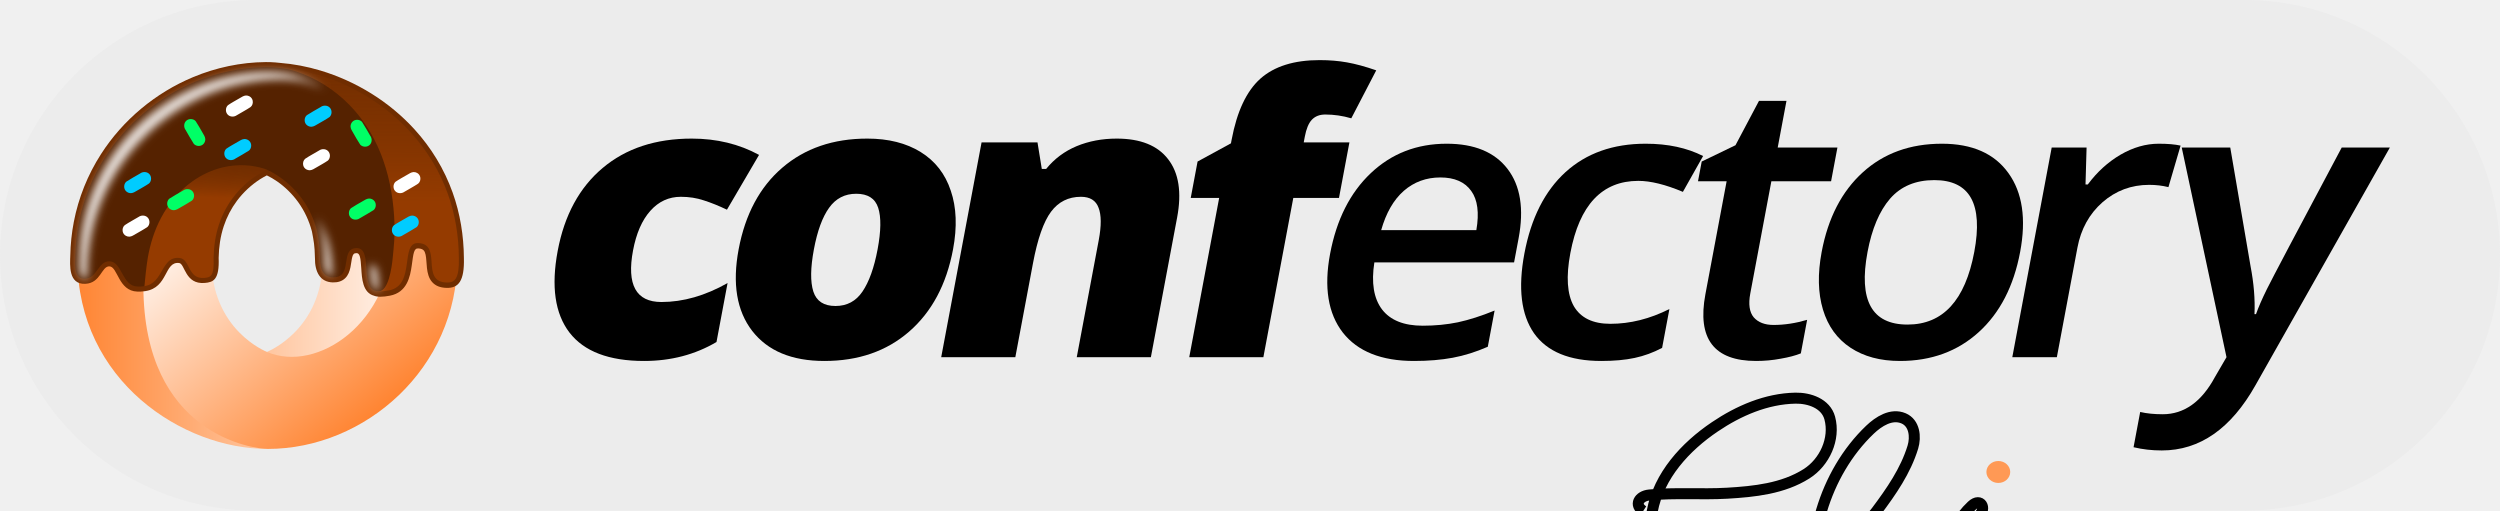
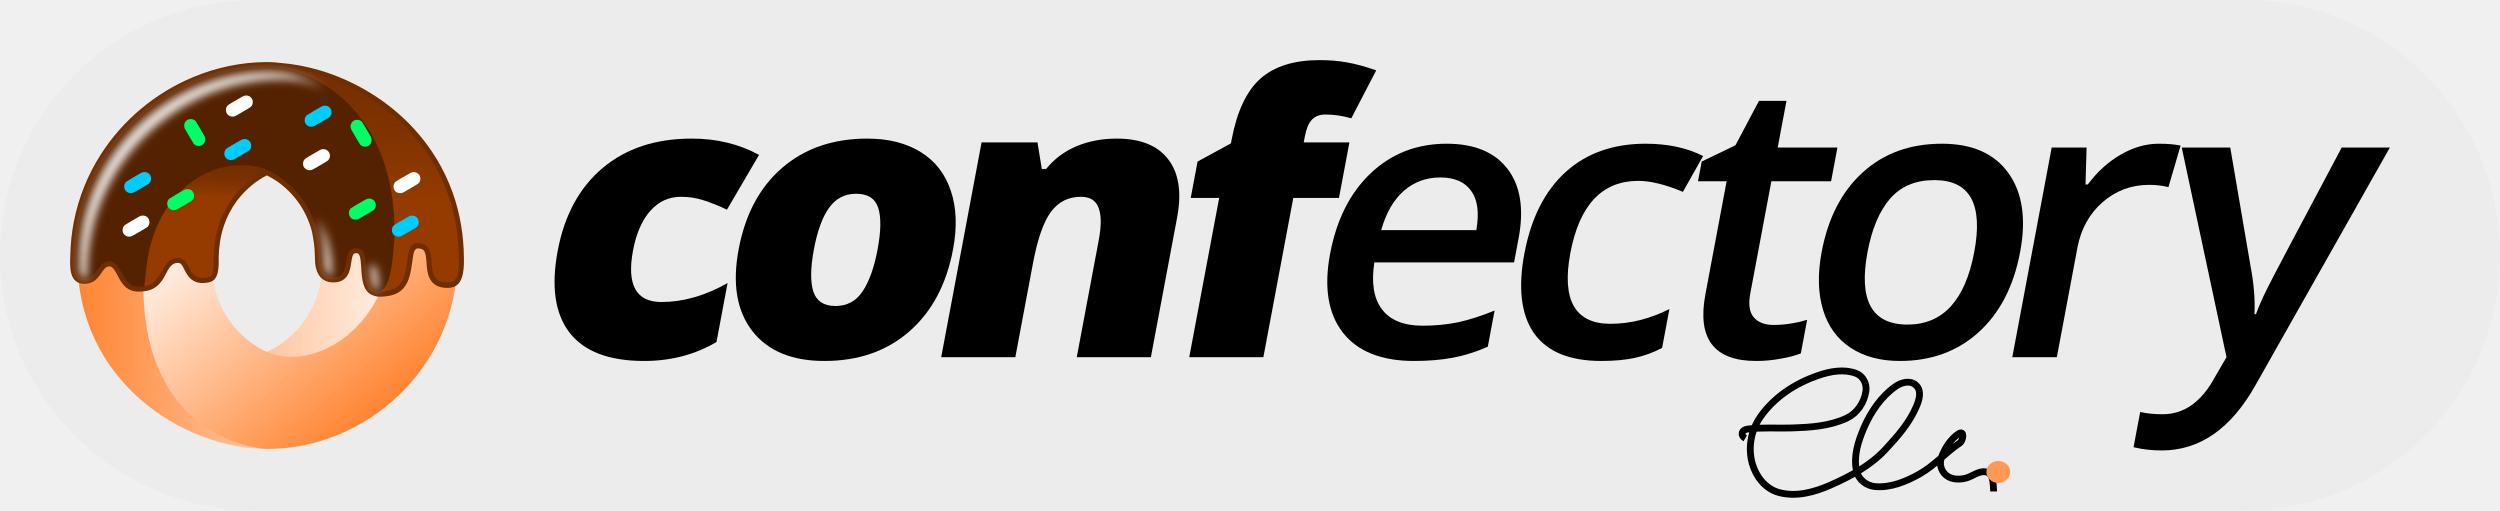
<svg xmlns="http://www.w3.org/2000/svg" xmlns:xlink="http://www.w3.org/1999/xlink" width="284" height="58" viewBox="0 0 75.142 15.346" version="1.1" id="svg5">
  <defs id="defs2">
    <linearGradient x1="39.11" y1="36.654" x2="225.404" y2="211.241" id="linearGradient1474" gradientTransform="matrix(2.501332,0,0,2.669032,-1171.326,-90.0029)" gradientUnits="userSpaceOnUse">
      <stop offset="0%" id="stop1470" style="stop-color:#ff8533;stop-opacity:1" />
      <stop stop-color="#FFF" offset="100%" id="stop1472" style="stop-color:#ffffff;stop-opacity:1" />
    </linearGradient>
    <linearGradient id="linearGradient96738">
      <stop style="stop-color:#953b00;stop-opacity:1" offset="0" id="stop96734" />
      <stop style="stop-color:#6a2b00;stop-opacity:0;" offset="1" id="stop96736" />
    </linearGradient>
    <linearGradient xlink:href="#linearGradient1474" id="linearGradient4796" x1="-595.364" y1="461.15" x2="-908.903" y2="75.541" gradientUnits="userSpaceOnUse" gradientTransform="matrix(0.01542947,0,0,0.01542947,-1167.154,-101.314)" />
    <linearGradient xlink:href="#linearGradient96738" id="linearGradient96604" x1="-849.912" y1="136.985" x2="-847.033" y2="57.097" gradientUnits="userSpaceOnUse" />
    <linearGradient xlink:href="#linearGradient96738" id="linearGradient100804" x1="-553.234" y1="140.067" x2="-555.626" y2="-250.806" gradientUnits="userSpaceOnUse" />
    <filter style="color-interpolation-filters:sRGB" id="filter22608" x="-0.034" y="-0.046" width="1.067" height="1.092">
      <feGaussianBlur stdDeviation="27.637" id="feGaussianBlur22610" />
    </filter>
    <linearGradient xlink:href="#linearGradient1474" id="linearGradient25857" x1="-1171.326" y1="240.933" x2="-551.816" y2="240.933" gradientUnits="userSpaceOnUse" gradientTransform="matrix(0.01542947,0,0,0.01542947,-1167.154,-101.314)" />
  </defs>
  <g id="layer1" transform="translate(1244.741,164.3733)">
    <g id="g997">
      <path id="rect1559" style="fill:#ececec;stroke-width:1.681;stroke-linecap:square;stroke-linejoin:round;paint-order:stroke markers fill" d="m -1237.068,-164.373 c -4.238,0 -7.673,3.435 -7.673,7.673 0,4.238 3.435,7.673 7.673,7.673 h 59.796 c 4.238,0 7.673,-3.435 7.673,-7.673 0,-4.238 -3.435,-7.673 -7.673,-7.673 z" />
      <g id="g3932" transform="matrix(1.118856,0,0,1.118856,83.68424,-47.38902)">
        <path d="m -1180.132,-95.106 c 2.258,3.078 4.468,-0.859 4.464,-3.227 0,-2.799 -2.841,-4.364 -4.466,-4.364 -2.608,-4e-5 -5.093,2.156 -5.093,5.105 0,3.278 2.848,5.094 5.093,5.094 -0.508,-0.073 -2.201,-0.436 -2.224,-4.335 -0.015,-2.637 0.86,-3.691 2.22,-3.228 0.03,0.011 1.5,0.591 1.5,2.485 0,1.886 -1.494,2.47 -1.494,2.47 z" fill="url(#a)" id="path14" style="fill:url(#linearGradient25857);fill-opacity:1;stroke-width:0.04" />
        <path d="m -1180.135,-100.062 c -1.492,-0.514 -3.32,0.715 -3.32,3.178 0,4.022 2.98,4.387 3.341,4.387 2.608,0 5.093,-2.156 5.093,-5.105 0,-3.278 -2.848,-5.094 -5.093,-5.094 0.622,-0.086 3.351,0.673 3.351,4.404 0,2.433 -2.038,3.757 -3.364,3.192 -0.03,-0.011 -1.5,-0.591 -1.5,-2.485 0,-1.886 1.491,-2.476 1.491,-2.476 z" fill="url(#b)" id="path16" style="fill:url(#linearGradient4796);fill-opacity:1;stroke-width:0.04" />
        <g id="g7984" transform="matrix(0.01542947,0,0,0.01542947,-1167.154,-101.314)">
          <path id="path23634" style="fill:#702d00;fill-opacity:1;stroke-width:2.584" d="m -843.303,-102.088 c -43.449,0.307 -86.694,9.499 -126.668,26.201 -65.298,27.232 -122.202,74.553 -160.406,134.209 -22.987,35.794 -39.191,75.989 -47.219,117.807 -3.738,19.283 -5.757,38.88 -6.131,58.488 -0.496,16.408 -3.65,50.646 26.148,49.352 26.881,-1.167 28.079,-30.85 41.908,-30.402 14.775,0.479 15.402,42.918 48.654,43.93 5.707,0.174 6.914,-0.018 13.365,-0.752 l 0.146,-0.018 0.144,-0.021 c 40.547,-5.983 32.824,-52.05 59.1,-48.977 10.317,1.207 10.107,37.676 44.605,34.717 14.901,-1.278 25.799,-5.237 24.215,-44.141 l 0.006,0.518 c 0.345,-18.879 3.018,-37.53 8.863,-55.178 5.226,-15.827 13.008,-30.897 22.982,-44.211 11.158,-14.875 24.993,-27.784 40.662,-37.803 3.767,-2.394 7.558,-4.517 11.395,-6.461 6.039,2.926 11.916,6.363 17.74,10.355 14.137,9.829 26.672,22.148 36.744,36.111 l 0.006,0.008 0.006,0.01 c 11.082,15.286 19.146,32.744 24.006,51.1 3.178,16.897 4.753,23.926 5.248,46.039 l -0.002,-0.33 c -0.39,25.638 9.578,42.461 31.021,43.047 9.073,0.248 16.317,-2.183 21.633,-7.332 10.567,-10.236 9.7,-27.903 12.4,-37.141 1.369,-4.685 2.687,-6.401 7.322,-6.51 5.961,-0.14 7.115,8.386 8.264,26.121 1.151,17.765 2.122,42.932 22.783,48.205 l -1.293,-0.439 c 6.645,2.85 16.091,2.574 28.42,0.207 29.677,-5.696 35.192,-32.597 38.037,-52.889 2.855,-20.359 3.447,-29.928 11.432,-29.4 8.841,0.584 11.061,4.198 12.59,10.768 2.921,12.558 -0.187,34.484 11.232,47.562 5.957,6.822 13.981,10.072 25.377,10.391 20.583,0.576 31.235,-11.764 30.121,-52.088 -0.259,-38.591 -6.5,-77.36 -19.611,-113.889 -14.512,-40.64 -37.335,-78.234 -66.396,-110.045 -43.984,-48.253 -101.521,-83.702 -163.873,-102.455 h -0.006 l -0.004,-0.002 c -22.949,-6.873 -46.648,-11.447 -70.621,-13.293 -0.013,-0.001 -0.028,-0.002 -0.041,-0.004 -0.087,-0.007 -0.173,-0.021 -0.26,-0.027 l -0.07,-0.006 c -2.495,-0.275 -5.013,-0.532 -7.553,-0.744 l -0.029,-0.002 -0.027,-0.002 c -5.43,-0.418 -10.893,-0.621 -16.367,-0.584 z" />
          <path id="path8983" style="opacity:1;fill:url(#linearGradient100804);fill-opacity:1;stroke-width:2.584" d="m -820.033,-92.463 c -1.453,0.439 -3.292,0.983 -3.711,2.658 -0.624,1.917 0.975,3.81 2.744,4.349 2.265,0.818 4.71,0.856 7.03,1.462 17.605,3.511 34.554,9.884 50.567,18.004 29.242,14.9 55.107,36.283 75.444,61.987 21.303,26.789 36.51,58.107 46.052,90.892 9.786,33.434 13.964,68.288 14.382,103.084 0.134,11.003 -0.17,21.986 -1.334,32.923 -0.543,5.262 -1.244,10.523 -2.055,15.758 -3.676,18.855 -57.562,68.233 2.024,56.795 47.468,-9.112 17.912,-84.662 51.706,-82.429 41.72,2.757 2.205,67.4 48.865,68.706 13.703,0.384 22.107,-6.019 21.079,-43.074 -0.237,-37.754 -6.332,-75.576 -19.102,-111.146 -14.114,-39.525 -36.313,-76.099 -64.613,-107.076 -42.891,-47.054 -99.004,-81.639 -159.905,-99.956 -22.48,-6.732 -45.657,-11.199 -69.063,-12.978 l -0.094,0.035 z" />
          <path id="path8985" style="opacity:1;fill:url(#linearGradient96604);fill-opacity:1;stroke-width:2.584" d="m -890.268,70.029 c -26.783,0.812 -53.167,9.19 -75.886,23.317 -23.64,14.591 -43.437,35.053 -58.171,58.539 -15.2,24.13 -25.229,51.317 -30.623,79.265 -0.244,1.597 -0.742,3.181 -0.702,4.806 -13.946,38.274 -15.228,49.58 1.006,52.045 34.007,-5.018 28.499,-52.861 61.409,-49.011 18.641,2.181 13.52,37.204 42.83,34.69 11.145,-0.956 17.487,-2.764 16.173,-35.017 0.358,-19.593 3.139,-39.156 9.307,-57.777 5.516,-16.703 13.737,-32.635 24.299,-46.732 11.777,-15.701 26.396,-29.344 42.961,-39.935 6.512,-4.141 13.258,-7.911 20.448,-10.757 2.156,-0.871 4.336,-1.68 6.516,-2.487 -12.741,-4.821 -25.941,-8.707 -39.535,-10.102 -6.644,-0.756 -13.347,-1.019 -20.032,-0.843 z" />
          <path id="path9512" style="fill:#552200;fill-opacity:1;stroke-width:2.584" d="m -843.24,-93.289 c -42.268,0.298 -84.371,9.24 -123.344,25.523 -63.684,26.559 -119.147,72.69 -156.382,130.833 -22.4,34.878 -38.177,74.019 -45.992,114.736 -3.639,18.773 -5.606,37.864 -5.97,56.982 -0.514,17.217 -2.98,41.259 16.968,40.393 21.145,-0.918 22.633,-31.052 42.575,-30.406 22.179,0.719 21.419,43.1 48.637,43.928 5.524,0.168 5.497,0.052 12.104,-0.699 0.541,-8.12 3.69,-37.068 5.83,-49.348 4.151,-24.154 11.625,-47.858 23.091,-69.55 13.112,-24.887 31.542,-47.141 54.516,-63.513 16.191,-11.561 34.554,-20.146 53.919,-24.611 12.907,-2.98 26.223,-4.154 39.462,-3.335 10.868,0.66 21.774,2.66 32.188,6.011 1.338,0.605 2.713,1.111 4.077,1.646 8.02,3.476 15.536,8.023 22.771,12.983 14.961,10.398 28.224,23.43 38.882,38.206 11.798,16.274 20.349,34.828 25.462,54.256 3.212,17.107 4.949,24.936 5.462,47.852 -0.343,22.544 7.418,33.705 22.465,34.117 36.136,0.988 11.116,-50.281 40.907,-50.982 31.36,-0.738 2.115,76.17 39.289,75.204 16.163,-0.42 22.227,-39.878 23.961,-58.283 1.899,-19.184 3.846,-38.298 3.124,-57.507 -1.148,-38.358 -7.046,-76.792 -19.894,-113.041 -11.139,-31.424 -27.737,-61.075 -49.826,-86.128 -23.962,-27.288 -54.225,-49.106 -87.924,-62.72 -9.141,-3.659 -18.506,-6.824 -28.111,-9.008 -7.467,-1.465 -15.038,-2.346 -22.618,-2.98 -5.199,-0.4 -10.413,-0.593 -15.628,-0.558 z" />
          <path id="path22217" style="opacity:0.881;fill:#ffffff;fill-opacity:0.992;stroke-width:9.766;filter:url(#filter22608)" d="m 1293.836,57.506 c -24.624,0.25 -49.244,1.128 -73.808,2.886 -53.024,3.731 -105.79,11.046 -157.852,21.755 -38.567,7.942 -76.755,17.732 -114.39,29.305 -41.594,12.814 -82.518,27.802 -122.561,44.854 C 677.584,219.157 542.069,310.161 427.629,422.611 366.725,482.449 311.785,548.385 264.209,619.292 219.387,686.041 181.051,757.157 150.1,831.369 119.775,903.986 96.439,979.529 80.796,1056.659 c -7.312,35.883 -13.053,72.088 -17.129,108.483 -3.968,35.545 -6.459,71.257 -7.396,107.011 -0.423,15.901 -1.073,31.816 -1.477,47.733 -0.322,15.473 -0.243,31.006 1.605,46.392 1.281,10.193 3.366,20.411 7.602,29.823 2.99,6.512 7.341,12.652 13.505,16.493 5.524,3.498 12.046,5.071 18.517,5.476 2.645,0.198 5.298,0.131 7.946,0.06 -0.19,-18.675 0.745,-37.273 1.322,-55.932 0.295,-14.724 0.822,-29.428 1.614,-44.151 0.663,-12.55 1.531,-25.177 2.562,-37.695 1.396,-16.846 3.107,-33.564 5.166,-50.337 3.566,-29.12 8.172,-58.252 13.78,-87.084 6.325,-32.656 13.97,-65.042 22.912,-97.094 8.964,-32.155 19.263,-63.984 30.796,-95.35 5.78,-15.729 11.949,-31.491 18.36,-46.979 7.708,-18.616 15.874,-37.042 24.46,-55.27 13.431,-28.457 27.969,-56.51 43.513,-83.918 13.405,-23.65 27.614,-46.939 42.532,-69.706 22.939,-35.022 47.684,-69.007 73.943,-101.596 21.043,-26.111 43.035,-51.336 66.042,-75.752 12.233,-12.993 24.82,-25.809 37.576,-38.29 40.468,-39.581 83.506,-76.575 128.718,-110.668 72.084,-54.358 149.785,-101.406 231.474,-139.927 24.149,-11.389 48.578,-22.01 73.393,-31.891 51.359,-20.456 104.038,-37.622 157.632,-51.271 14.89,-3.796 29.918,-7.33 44.907,-10.566 22.38,-4.836 44.834,-9.049 67.44,-12.655 28.768,-4.579 57.77,-8.169 86.822,-10.694 20.735,-1.811 41.514,-3.074 62.349,-3.816 16.58,-0.558 33.229,-0.857 49.843,-0.634 8.314,0.128 16.593,0.414 24.919,0.851 14.532,0.752 29.203,1.968 43.676,3.526 20.587,2.231 41.137,4.916 61.483,9.034 5.814,1.147 11.527,2.579 17.221,4.014 23.997,6.175 47.685,13.813 70.963,22.466 12.783,4.748 25.523,9.856 38.108,15.199 1.641,0.077 3.283,0.155 4.924,0.232 -1.083,-1.275 -2.104,-2.623 -3.225,-3.853 -51.728,-30.332 -106.65,-55.289 -163.708,-73.777 -16.683,-5.36 -33.558,-10.165 -50.667,-13.971 -9.499,-1.964 -19.086,-3.466 -28.679,-4.891 -20.389,-2.971 -40.897,-5.088 -61.445,-6.589 -16.925,-1.161 -33.894,-1.647 -50.859,-1.592 z m 325.859,977.529 c 7.986,20.048 14.997,40.486 20.943,61.232 1.115,3.944 2.255,8.029 3.311,12.046 1.696,6.363 2.697,12.882 3.934,19.344 5.954,31.11 11.533,62.401 14.235,93.962 1.446,16.562 2.445,33.077 3.046,49.697 0.416,11.619 0.685,23.293 0.753,34.948 0.257,14.588 1.458,29.225 4.673,43.481 2.673,11.651 6.673,23.177 13.34,33.181 4.57,6.885 10.567,12.864 17.689,17.092 4.106,2.507 8.579,4.344 13.16,5.782 0.52,0.103 1.5,0.806 1.177,-0.189 -0.381,-5.445 -0.632,-10.931 -0.739,-16.333 -0.186,-7.775 -0.096,-15.554 -0.396,-23.326 -0.675,-23.612 -1.857,-47.227 -4.34,-70.724 -1.867,-17.829 -4.602,-35.554 -7.758,-53.197 -2.463,-13.65 -5.002,-27.288 -7.644,-40.905 -1.294,-5.936 -3.098,-11.744 -4.761,-17.584 -14.453,-49.287 -34.944,-96.847 -61.339,-140.924 -1.918,-3.159 -3.786,-6.364 -5.809,-9.449 -1.28,-1.085 -2.56,-2.169 -3.84,-3.254 0.121,1.706 0.242,3.413 0.363,5.119 z m 351.084,294.332 c -1.396,-0.109 -2.673,1.212 -2.39,2.607 2.321,26.688 3.24,53.588 6.215,80.272 1.729,15.008 4.04,30.035 8.542,44.491 2.949,9.235 6.771,18.359 12.726,26.087 5.102,6.722 12.145,12.014 20.172,14.698 2.727,0.97 5.576,1.512 8.401,2.11 -1.193,-10.385 -2.127,-20.732 -2.877,-31.16 -1.52,-20.48 -2.51,-41.102 -4.561,-61.578 -1.395,-13.304 -3.16,-26.626 -6.589,-39.578 -2.286,-8.264 -5.162,-16.512 -9.977,-23.674 -3.482,-5.154 -8.226,-9.676 -14.123,-11.89 -4.864,-1.903 -10.149,-2.462 -15.335,-2.379 -0.068,-0.01 -0.135,-0.01 -0.203,-0.01 z" transform="matrix(0.2645833,0,0,0.2645833,-1182.343,-100.5663)" />
        </g>
        <g id="g20863" transform="matrix(0.01542947,0,0,0.01542947,-1167.149,-101.3395)">
          <path id="path6051" style="fill:#00ff66;stroke-width:0.063;stroke-linecap:square;stroke-linejoin:round;paint-order:stroke markers fill" d="m -1003.513,157.453 c 4.237,-0.241 7.748,-2.867 11.318,-4.871 6.718,-3.937 13.611,-7.6 20.061,-11.977 4.832,-4.328 4.776,-12.892 -0.188,-17.098 -4.174,-3.741 -10.929,-3.622 -15.314,-0.307 -8.03,4.713 -16.249,9.117 -24.045,14.217 -4.829,4.199 -4.964,12.637 -0.155,16.902 2.235,2.061 5.281,3.218 8.322,3.133 z" />
          <path id="path6053" style="fill:#ffffff;stroke-width:0.063;stroke-linecap:square;stroke-linejoin:round;paint-order:stroke markers fill" d="m -1081.226,203.549 c 4.231,-0.228 7.742,-2.841 11.305,-4.844 6.752,-3.985 13.723,-7.626 20.186,-12.08 4.747,-4.341 4.665,-12.803 -0.242,-16.993 -4.07,-3.679 -10.635,-3.663 -15.028,-0.562 -8.028,4.838 -16.374,9.153 -24.176,14.359 -3.247,2.569 -4.442,7.134 -3.636,11.096 0.611,3.154 2.667,5.965 5.497,7.49 1.845,1.044 3.973,1.588 6.094,1.533 z" />
          <path id="path6055" style="fill:#00ccff;fill-opacity:1;stroke-width:0.063;stroke-linecap:square;stroke-linejoin:round;paint-order:stroke markers fill" d="m -1078.361,127.77 c 4.234,-0.242 7.744,-2.859 11.312,-4.859 6.745,-3.995 13.722,-7.621 20.176,-12.088 4.747,-4.386 4.616,-12.907 -0.372,-17.06 -4.207,-3.704 -10.954,-3.529 -15.321,-0.192 -7.99,4.666 -16.14,9.071 -23.902,14.113 -4.841,4.148 -5.07,12.547 -0.321,16.852 2.239,2.129 5.339,3.323 8.428,3.234 z" />
        </g>
        <g id="g20848" transform="matrix(0.01542947,0,0,0.01542947,-1166.894,-101.234)">
          <path id="path6057" style="fill:#00ff66;stroke-width:0.063;stroke-linecap:square;stroke-linejoin:round;paint-order:stroke markers fill" d="m -965.526,26.887 c -0.241,-4.237 -2.867,-7.748 -4.871,-11.318 -3.937,-6.718 -7.6,-13.611 -11.977,-20.061 -4.328,-4.832 -12.892,-4.776 -17.098,0.188 -3.741,4.174 -3.622,10.929 -0.307,15.314 4.713,8.029 9.117,16.249 14.217,24.045 4.199,4.829 12.637,4.964 16.902,0.155 2.061,-2.235 3.218,-5.281 3.133,-8.322 z" />
          <path id="path6059" style="fill:#ffffff;stroke-width:0.063;stroke-linecap:square;stroke-linejoin:round;paint-order:stroke markers fill" d="m -894.634,-49.128 c -4.231,0.228 -7.742,2.841 -11.305,4.844 -6.752,3.985 -13.723,7.626 -20.186,12.08 -4.747,4.341 -4.665,12.803 0.242,16.993 4.07,3.679 10.635,3.663 15.028,0.562 8.028,-4.838 16.374,-9.153 24.176,-14.359 3.247,-2.569 4.442,-7.134 3.636,-11.096 -0.611,-3.154 -2.667,-5.965 -5.497,-7.49 -1.845,-1.044 -3.973,-1.588 -6.094,-1.533 z" />
          <path id="path6061" style="fill:#00ccff;fill-opacity:1;stroke-width:0.063;stroke-linecap:square;stroke-linejoin:round;paint-order:stroke markers fill" d="m -897.499,26.651 c -4.234,0.242 -7.744,2.859 -11.312,4.859 -6.745,3.995 -13.722,7.621 -20.176,12.088 -4.747,4.386 -4.616,12.907 0.372,17.06 4.207,3.704 10.954,3.529 15.321,0.192 7.99,-4.666 16.14,-9.071 23.902,-14.113 4.841,-4.148 5.07,-12.547 0.321,-16.852 -2.239,-2.129 -5.339,-3.323 -8.428,-3.234 z" />
        </g>
        <g id="g20853" transform="matrix(0.01542947,0,0,0.01542947,-1166.737,-101.063)">
          <path id="path31338" style="fill:#00ff66;stroke-width:0.063;stroke-linecap:square;stroke-linejoin:round;paint-order:stroke markers fill" d="m -722.835,-6.01 c 0.241,4.237 2.867,7.748 4.871,11.318 3.937,6.718 7.6,13.611 11.977,20.061 4.328,4.832 12.892,4.776 17.098,-0.188 3.741,-4.174 3.622,-10.929 0.307,-15.314 -4.713,-8.029 -9.117,-16.249 -14.217,-24.045 -4.199,-4.829 -12.637,-4.964 -16.902,-0.155 -2.061,2.235 -3.218,5.281 -3.133,8.323 z" />
          <path id="path31348" style="fill:#ffffff;stroke-width:0.063;stroke-linecap:square;stroke-linejoin:round;paint-order:stroke markers fill" d="m -793.727,70.005 c 4.231,-0.228 7.742,-2.841 11.305,-4.844 6.752,-3.985 13.723,-7.626 20.186,-12.08 4.748,-4.341 4.665,-12.803 -0.242,-16.993 -4.07,-3.679 -10.635,-3.663 -15.028,-0.562 -8.028,4.838 -16.374,9.153 -24.176,14.359 -3.247,2.569 -4.442,7.134 -3.636,11.096 0.611,3.154 2.667,5.965 5.497,7.49 1.846,1.044 3.973,1.587 6.094,1.533 z" />
          <path id="path31360" style="fill:#00ccff;fill-opacity:1;stroke-width:0.063;stroke-linecap:square;stroke-linejoin:round;paint-order:stroke markers fill" d="m -790.862,-5.774 c 4.234,-0.242 7.744,-2.859 11.312,-4.859 6.745,-3.995 13.722,-7.621 20.176,-12.088 4.747,-4.386 4.616,-12.907 -0.372,-17.06 -4.207,-3.704 -10.954,-3.529 -15.321,-0.192 -7.99,4.666 -16.139,9.071 -23.902,14.113 -4.841,4.148 -5.07,12.547 -0.321,16.852 2.239,2.129 5.339,3.323 8.428,3.234 z" />
        </g>
        <g id="g20858" transform="matrix(0.01542947,0,0,0.01542947,-1166.806,-101.0333)">
          <path id="path6087" style="fill:#00ff66;stroke-width:0.063;stroke-linecap:square;stroke-linejoin:round;paint-order:stroke markers fill" d="m -686.266,117.283 c -4.237,0.241 -7.748,2.867 -11.318,4.871 -6.718,3.937 -13.611,7.6 -20.061,11.977 -4.832,4.328 -4.776,12.892 0.188,17.098 4.174,3.741 10.929,3.622 15.314,0.307 8.029,-4.713 16.249,-9.117 24.045,-14.217 4.829,-4.199 4.964,-12.637 0.155,-16.902 -2.235,-2.061 -5.281,-3.218 -8.322,-3.133 z" />
          <path id="path6089" style="fill:#ffffff;stroke-width:0.063;stroke-linecap:square;stroke-linejoin:round;paint-order:stroke markers fill" d="m -608.553,71.187 c -4.231,0.228 -7.742,2.841 -11.305,4.844 -6.752,3.985 -13.723,7.626 -20.186,12.08 -4.747,4.341 -4.665,12.803 0.242,16.993 4.07,3.679 10.635,3.663 15.028,0.562 8.028,-4.838 16.374,-9.153 24.176,-14.359 3.247,-2.569 4.442,-7.134 3.636,-11.096 -0.611,-3.154 -2.667,-5.965 -5.497,-7.49 -1.845,-1.044 -3.973,-1.588 -6.094,-1.533 z" />
          <path id="path6091" style="fill:#00ccff;fill-opacity:1;stroke-width:0.063;stroke-linecap:square;stroke-linejoin:round;paint-order:stroke markers fill" d="m -611.419,146.966 c -4.234,0.242 -7.744,2.859 -11.312,4.859 -6.745,3.995 -13.722,7.621 -20.176,12.088 -4.747,4.386 -4.616,12.907 0.372,17.06 4.207,3.704 10.954,3.529 15.321,0.192 7.99,-4.666 16.14,-9.071 23.902,-14.113 4.841,-4.148 5.07,-12.547 0.321,-16.852 -2.239,-2.129 -5.339,-3.323 -8.428,-3.234 z" />
        </g>
      </g>
      <g id="g1305" style="fill:#000000;fill-opacity:1;stroke:none" transform="matrix(0.02104568,0,0,0.02104568,-1221.15,-162.1219)">
        <path d="m -201.037,408.553 q -75.269,0 -106.626,-40.613 -31.086,-40.613 -16.79,-116.694 14.347,-76.352 64.199,-118.318 49.852,-41.966 127.287,-41.966 53.338,0 96.073,23.285 l -45.839,78.247 q -17.646,-8.393 -32.975,-13.267 -15.278,-5.144 -32.877,-5.144 -25.721,0 -43.565,20.036 -17.844,20.036 -24.712,56.587 -13.838,73.644 40.583,73.644 46.569,0 94.435,-27.075 l -15.822,84.203 q -45.971,27.075 -103.37,27.075 z" style="font-weight:800;font-size:493.152px;line-height:1.25;font-family:'Open Sans';-inkscape-font-specification:'Open Sans Ultra-Bold';letter-spacing:0px;opacity:1;fill:#000000;fill-opacity:1;stroke:none;stroke-width:13.862" id="path1285" />
        <path d="m 240.176,249.081 q -14.143,75.269 -62.692,117.506 -48.227,41.966 -121.059,41.966 -69.854,0 -103.189,-43.049 -33.065,-43.049 -19.278,-116.423 14.092,-74.998 62.218,-116.423 48.447,-41.696 121.55,-41.696 45.215,0 76.259,19.223 31.044,19.223 42.959,55.233 12.237,35.739 3.232,83.662 z m -198.731,0 q -7.428,39.53 -0.786,60.377 6.693,20.577 31.602,20.577 24.638,0 38.523,-20.577 14.206,-20.848 21.634,-60.377 7.377,-39.259 0.853,-59.294 -6.524,-20.036 -31.433,-20.036 -24.368,0 -38.692,20.036 -14.273,19.765 -21.701,59.294 z" style="font-weight:800;font-size:493.152px;line-height:1.25;font-family:'Open Sans';-inkscape-font-specification:'Open Sans Ultra-Bold';letter-spacing:0px;opacity:1;fill:#000000;fill-opacity:1;stroke:none;stroke-width:13.862" id="path1287" />
        <path d="m 416.849,403.138 31.44,-167.324 q 5.749,-30.595 -0.286,-46.028 -5.713,-15.704 -25.207,-15.704 -26.804,0 -42.736,21.389 -15.932,21.389 -25.7,73.373 L 329.126,403.138 H 223.263 L 280.904,96.377 h 79.871 l 6.144,37.905 h 6.227 q 17.607,-21.66 43.469,-32.49 26.132,-10.83 57.268,-10.83 50.901,0 73.514,29.512 22.884,29.512 12.81,83.12 l -37.495,199.543 z" style="font-weight:800;font-size:493.152px;line-height:1.25;font-family:'Open Sans';-inkscape-font-specification:'Open Sans Ultra-Bold';letter-spacing:0px;opacity:1;fill:#000000;fill-opacity:1;stroke:none;stroke-width:13.862" id="path1289" />
        <path d="M 791.358,175.707 H 726.107 L 683.373,403.138 H 577.509 l 42.735,-227.431 h -40.613 l 9.768,-51.984 47.663,-25.992 0.967,-5.144 q 11.396,-60.648 41.02,-87.182 29.895,-26.534 84.586,-26.534 21.119,0 39.19,3.249 18.342,3.249 41.725,11.372 L 808.935,61.992 q -18.477,-5.415 -37.158,-5.415 -12.184,0 -19.294,7.581 -6.789,7.31 -9.943,24.097 l -1.526,8.123 h 65.251 z" style="font-weight:800;font-size:493.152px;line-height:1.25;font-family:'Open Sans';-inkscape-font-specification:'Open Sans Ultra-Bold';letter-spacing:0px;opacity:1;fill:#000000;fill-opacity:1;stroke:none;stroke-width:13.862" id="path1291" />
        <path d="m 898.544,408.553 q -69.854,0 -101.752,-40.613 -31.577,-40.883 -18.146,-112.362 13.787,-73.373 58.224,-115.34 44.437,-41.966 108.334,-41.966 59.294,0 86.913,36.01 27.619,36.01 15.765,99.095 l -6.461,34.385 H 841.878 q -6.837,43.591 10.938,67.146 17.826,23.285 58.168,23.285 26.534,0 50.192,-4.873 23.98,-5.144 52.431,-16.787 l -9.717,51.713 q -25.37,11.101 -50.061,15.704 -24.691,4.603 -55.286,4.603 z m 37.604,-262.087 q -30.324,0 -52.347,19.223 -21.752,19.223 -32.191,56.045 h 135.917 q 6.428,-37.093 -7.339,-56.045 -13.716,-19.223 -44.04,-19.223 z" id="path1293" style="font-weight:600;font-size:493.152px;line-height:1.25;font-family:'Open Sans';-inkscape-font-specification:'Open Sans Semi-Bold';letter-spacing:0px;opacity:1;fill:#000000;fill-opacity:1;stroke:none;stroke-width:13.862" />
        <path d="m 1165.94,408.553 q -67.959,0 -95.999,-39.53 -27.719,-39.8 -13.779,-113.986 14.194,-75.539 58.647,-116.152 44.724,-40.613 114.578,-40.613 47.381,0 81.98,17.599 l -28.838,51.172 q -37.391,-15.704 -63.654,-15.704 -77.705,0 -97.089,103.156 -9.463,50.36 4.979,75.81 14.763,25.18 52.126,25.18 42.508,0 84.381,-21.119 l -10.429,55.504 q -18.94,10.018 -39.248,14.35 -20.037,4.332 -47.654,4.332 z" id="path1295" style="font-weight:600;font-size:493.152px;line-height:1.25;font-family:'Open Sans';-inkscape-font-specification:'Open Sans Semi-Bold';letter-spacing:0px;opacity:1;fill:#000000;fill-opacity:1;stroke:none;stroke-width:13.862" />
        <path d="m 1412.017,357.11 q 23.285,0 47.943,-7.31 l -9.005,47.923 q -11.424,4.603 -28.77,7.581 -17.126,3.249 -34.996,3.249 -90.431,0 -72.523,-95.304 l 30.321,-161.367 h -40.883 l 5.291,-28.158 48.237,-23.285 33.565,-63.356 h 39.259 L 1417.94,103.688 h 85.287 l -9.056,48.194 h -85.287 l -30.118,160.284 q -4.324,23.014 4.961,34.115 9.607,10.83 28.289,10.83 z" id="path1297" style="font-weight:600;font-size:493.152px;line-height:1.25;font-family:'Open Sans';-inkscape-font-specification:'Open Sans Semi-Bold';letter-spacing:0px;opacity:1;fill:#000000;fill-opacity:1;stroke:none;stroke-width:13.862" />
        <path d="m 1764.172,252.871 q -13.787,73.373 -59.154,114.528 -45.367,41.154 -112.513,41.154 -41.966,0 -70.624,-18.953 -28.658,-18.953 -39.322,-54.421 -10.664,-35.468 -1.862,-82.308 13.685,-72.832 58.731,-113.715 45.046,-40.883 113.004,-40.883 64.98,0 95,41.966 30.07,41.696 16.741,112.632 z m -217.954,0 q -19.485,103.698 57.138,103.698 75.81,0 95.295,-103.698 19.282,-102.614 -57.07,-102.614 -40.071,0 -63.197,26.534 -22.855,26.534 -32.165,76.081 z" id="path1299" style="font-weight:600;font-size:493.152px;line-height:1.25;font-family:'Open Sans';-inkscape-font-specification:'Open Sans Semi-Bold';letter-spacing:0px;opacity:1;fill:#000000;fill-opacity:1;stroke:none;stroke-width:13.862" />
        <path d="m 1962.151,98.273 q 19.223,0 31.169,2.707 l -17.369,59.294 q -12.927,-3.249 -27.548,-3.249 -38.176,0 -66.682,24.909 -28.236,24.909 -35.714,64.709 l -29.405,156.494 h -63.626 l 56.267,-299.45 h 49.818 l -1.527,52.796 h 3.249 q 19.928,-26.804 46.705,-42.508 27.047,-15.704 54.664,-15.704 z" id="path1301" style="font-weight:600;font-size:493.152px;line-height:1.25;font-family:'Open Sans';-inkscape-font-specification:'Open Sans Semi-Bold';letter-spacing:0px;opacity:1;fill:#000000;fill-opacity:1;stroke:none;stroke-width:13.862" />
        <path d="m 1994.941,103.688 h 69.312 l 29.021,169.761 q 6.991,36.281 5.591,68.229 h 2.166 q 5.235,-14.891 15.701,-36.01 10.517,-21.389 106.723,-201.98 h 68.771 l -191.811,339.251 q -52.478,93.409 -133.975,93.409 -21.119,0 -40.289,-4.603 l 9.463,-50.36 q 13.739,3.249 32.15,3.249 46.028,0 74.732,-53.338 l 16.392,-28.158 z" id="path1303" style="font-weight:600;font-size:493.152px;line-height:1.25;font-family:'Open Sans';-inkscape-font-specification:'Open Sans Semi-Bold';letter-spacing:0px;opacity:1;fill:#000000;fill-opacity:1;stroke:none;stroke-width:13.862" />
      </g>
-       <path style="fill:none;stroke:#000000;stroke-width:0.331px;stroke-linecap:butt;stroke-linejoin:miter;stroke-opacity:1" d="m -1195.351,-149.015 c -0.284,-0.182 -0.13,-0.449 0.181,-0.48 0.778,-0.078 1.563,-0.009 2.343,-0.054 0.816,-0.048 1.675,-0.136 2.384,-0.584 0.545,-0.345 0.867,-1.049 0.699,-1.674 -0.119,-0.441 -0.618,-0.607 -1.031,-0.599 -0.875,0.016 -1.711,0.38 -2.425,0.863 -0.884,0.597 -1.68,1.461 -1.88,2.539 -0.144,0.775 0.048,1.628 0.561,2.233 0.438,0.517 1.171,0.647 1.813,0.538 1.036,-0.176 1.976,-0.701 2.822,-1.303 0.582,-0.414 1.115,-0.899 1.545,-1.473 0.442,-0.59 0.875,-1.212 1.093,-1.926 0.093,-0.306 0.052,-0.722 -0.28,-0.864 -0.367,-0.156 -0.752,0.096 -1.009,0.341 -0.692,0.66 -1.184,1.522 -1.456,2.432 -0.18,0.6 -0.326,1.278 -0.074,1.88 0.172,0.411 0.637,0.603 1.062,0.57 0.847,-0.066 1.627,-0.478 2.304,-0.962 0.537,-0.383 0.959,-0.899 1.45,-1.351 0.221,-0.204 0.045,-0.538 -0.227,-0.284 -0.374,0.349 -0.633,0.823 -0.747,1.324 -0.06,0.261 0.081,0.501 0.261,0.686 0.275,0.283 0.699,0.218 1.049,0.106 0.284,-0.091 0.58,-0.381 0.871,-0.254 0.253,0.111 0.273,0.437 0.289,0.675 0.01,0.098 0.01,0.196 0.01,0.294" id="path24106" />
+       <path style="fill:none;stroke:#000000;stroke-width:0.205px;stroke-linecap:butt;stroke-linejoin:miter;stroke-opacity:1" d="m -1192.285,-151.198 c -0.152,-0.088 -0.117,-0.256 0.071,-0.279 0.445,-0.056 0.895,-0.018 1.342,-0.033 0.555,-0.019 1.13,-0.055 1.641,-0.297 0.312,-0.148 0.518,-0.458 0.573,-0.804 0.035,-0.222 -0.081,-0.46 -0.297,-0.541 -0.369,-0.138 -0.778,-0.059 -1.137,0.064 -0.68,0.232 -1.318,0.646 -1.734,1.24 -0.284,0.405 -0.384,0.931 -0.245,1.414 0.112,0.39 0.393,0.754 0.798,0.864 0.523,0.142 1.072,-0.011 1.552,-0.223 0.601,-0.265 1.199,-0.587 1.647,-1.068 0.362,-0.389 0.723,-0.8 0.933,-1.292 0.084,-0.198 0.17,-0.47 -0.01,-0.639 -0.175,-0.166 -0.444,-0.088 -0.619,0.036 -0.434,0.307 -0.743,0.768 -0.95,1.249 -0.172,0.399 -0.315,0.845 -0.221,1.283 0.057,0.263 0.298,0.456 0.565,0.477 0.47,0.037 0.926,-0.152 1.326,-0.377 0.445,-0.25 0.787,-0.644 1.213,-0.933 0.107,-0.073 0.156,-0.405 -0.038,-0.276 -0.238,0.159 -0.399,0.416 -0.502,0.678 -0.065,0.164 -0.054,0.354 0.068,0.503 0.152,0.187 0.412,0.208 0.64,0.154 0.214,-0.051 0.414,-0.244 0.635,-0.188 0.174,0.044 0.195,0.259 0.206,0.408 0,0.059 0.01,0.117 0.01,0.176" id="path24106" />
      <ellipse style="fill:#ff9955;fill-opacity:1;stroke-width:0.229" id="path24136" cx="-1184.678" cy="-150.187" rx="0.358" ry="0.33" />
    </g>
  </g>
</svg>
